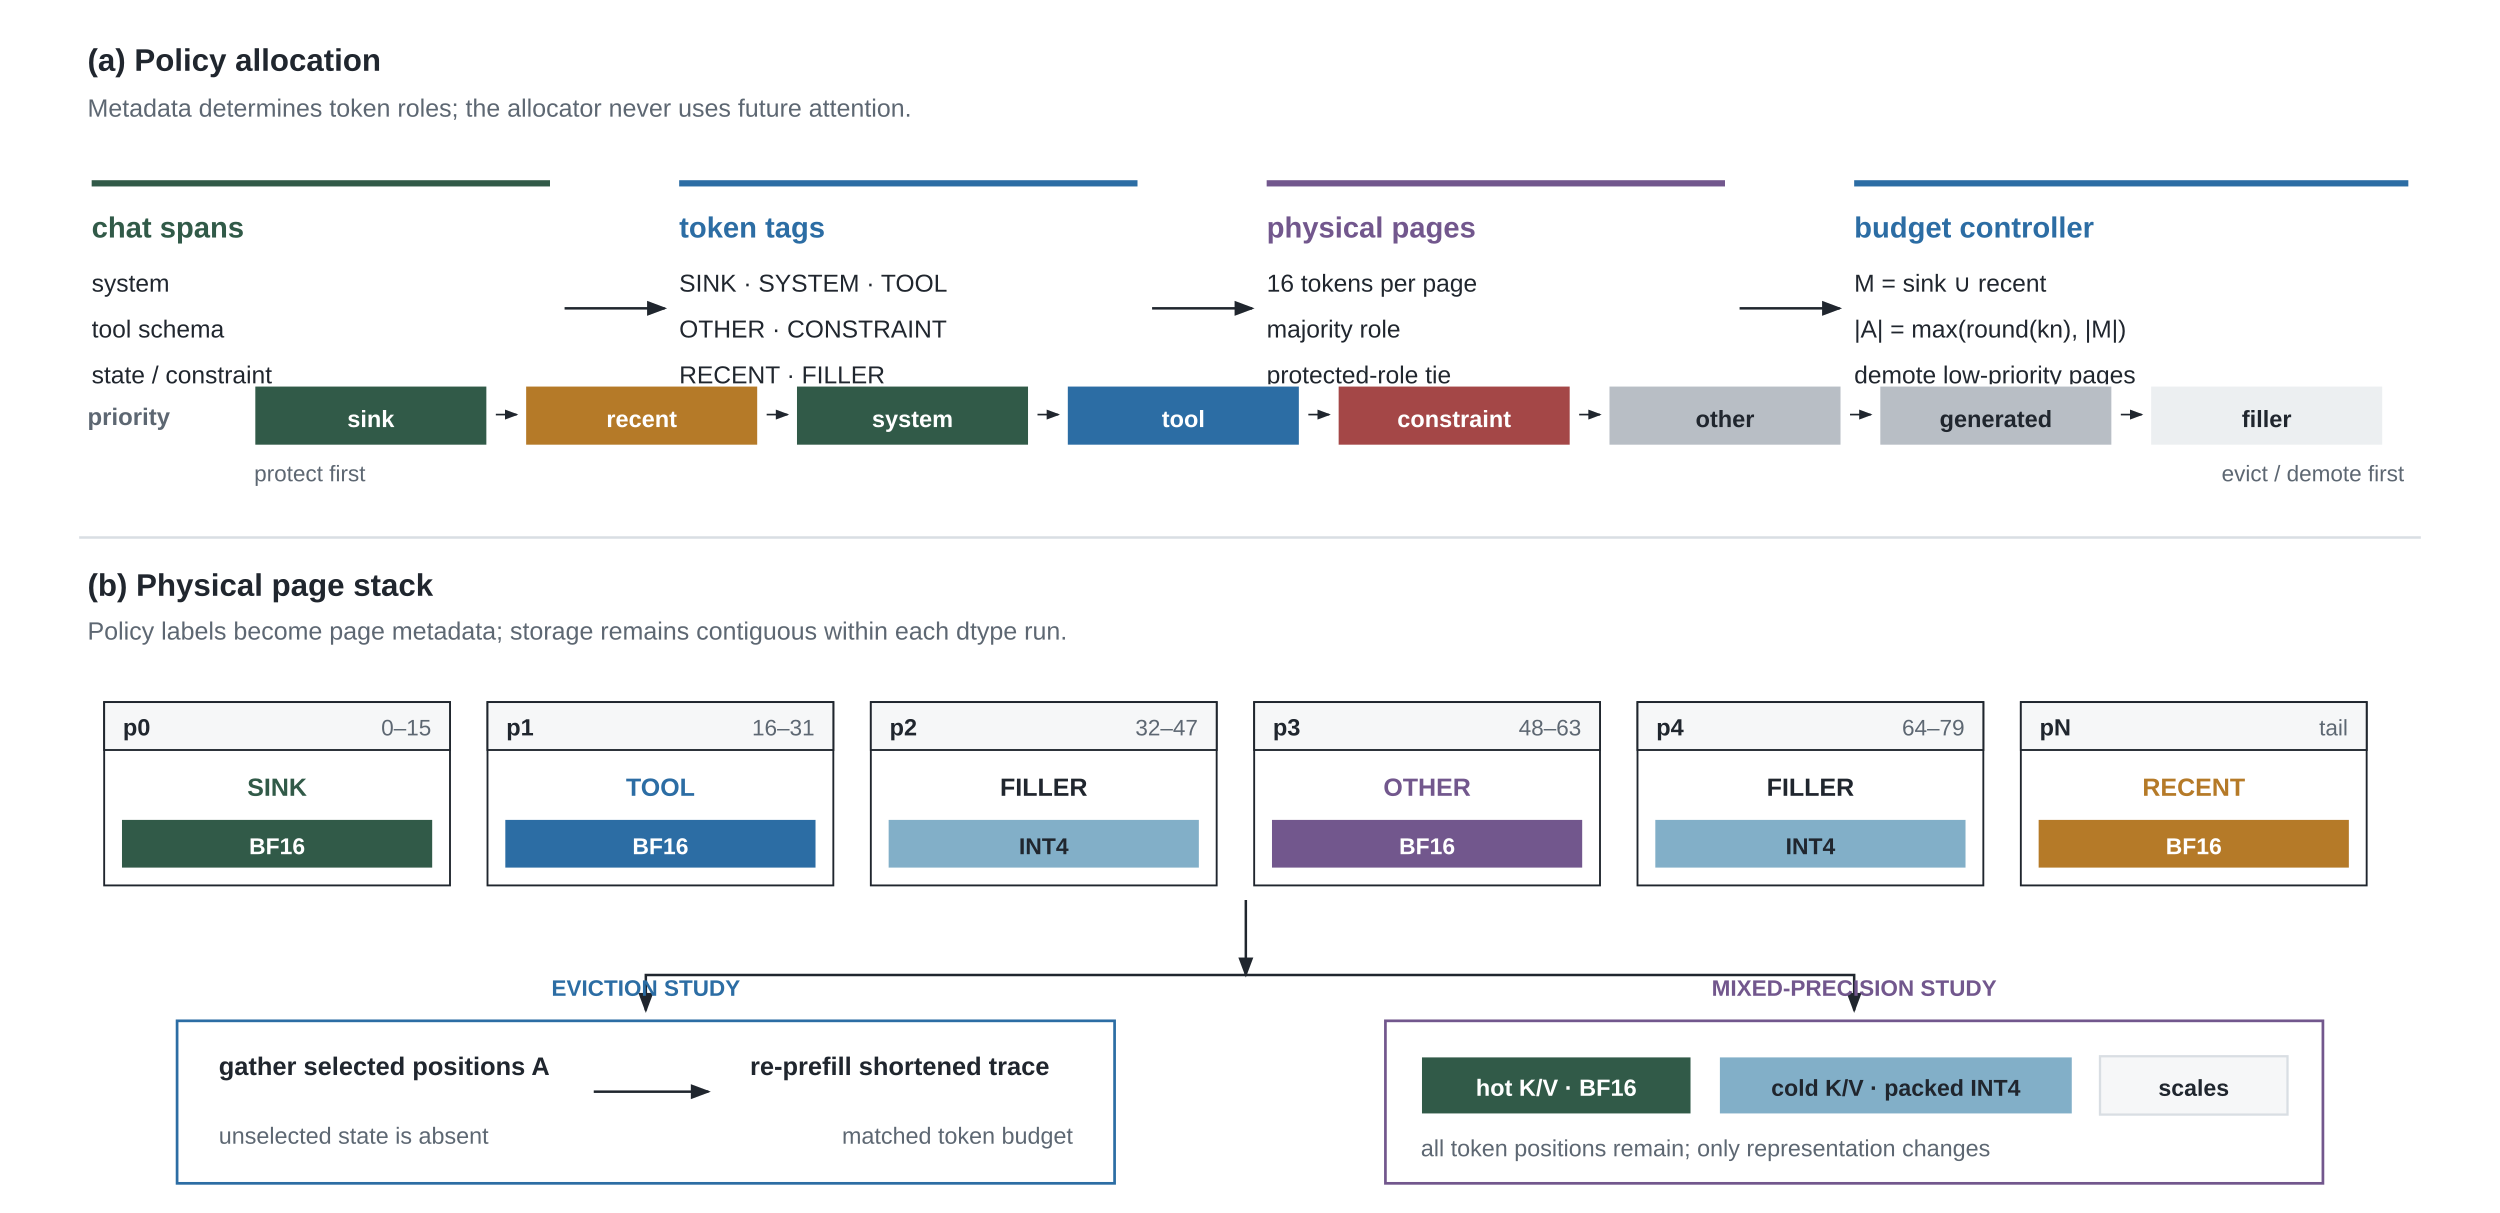
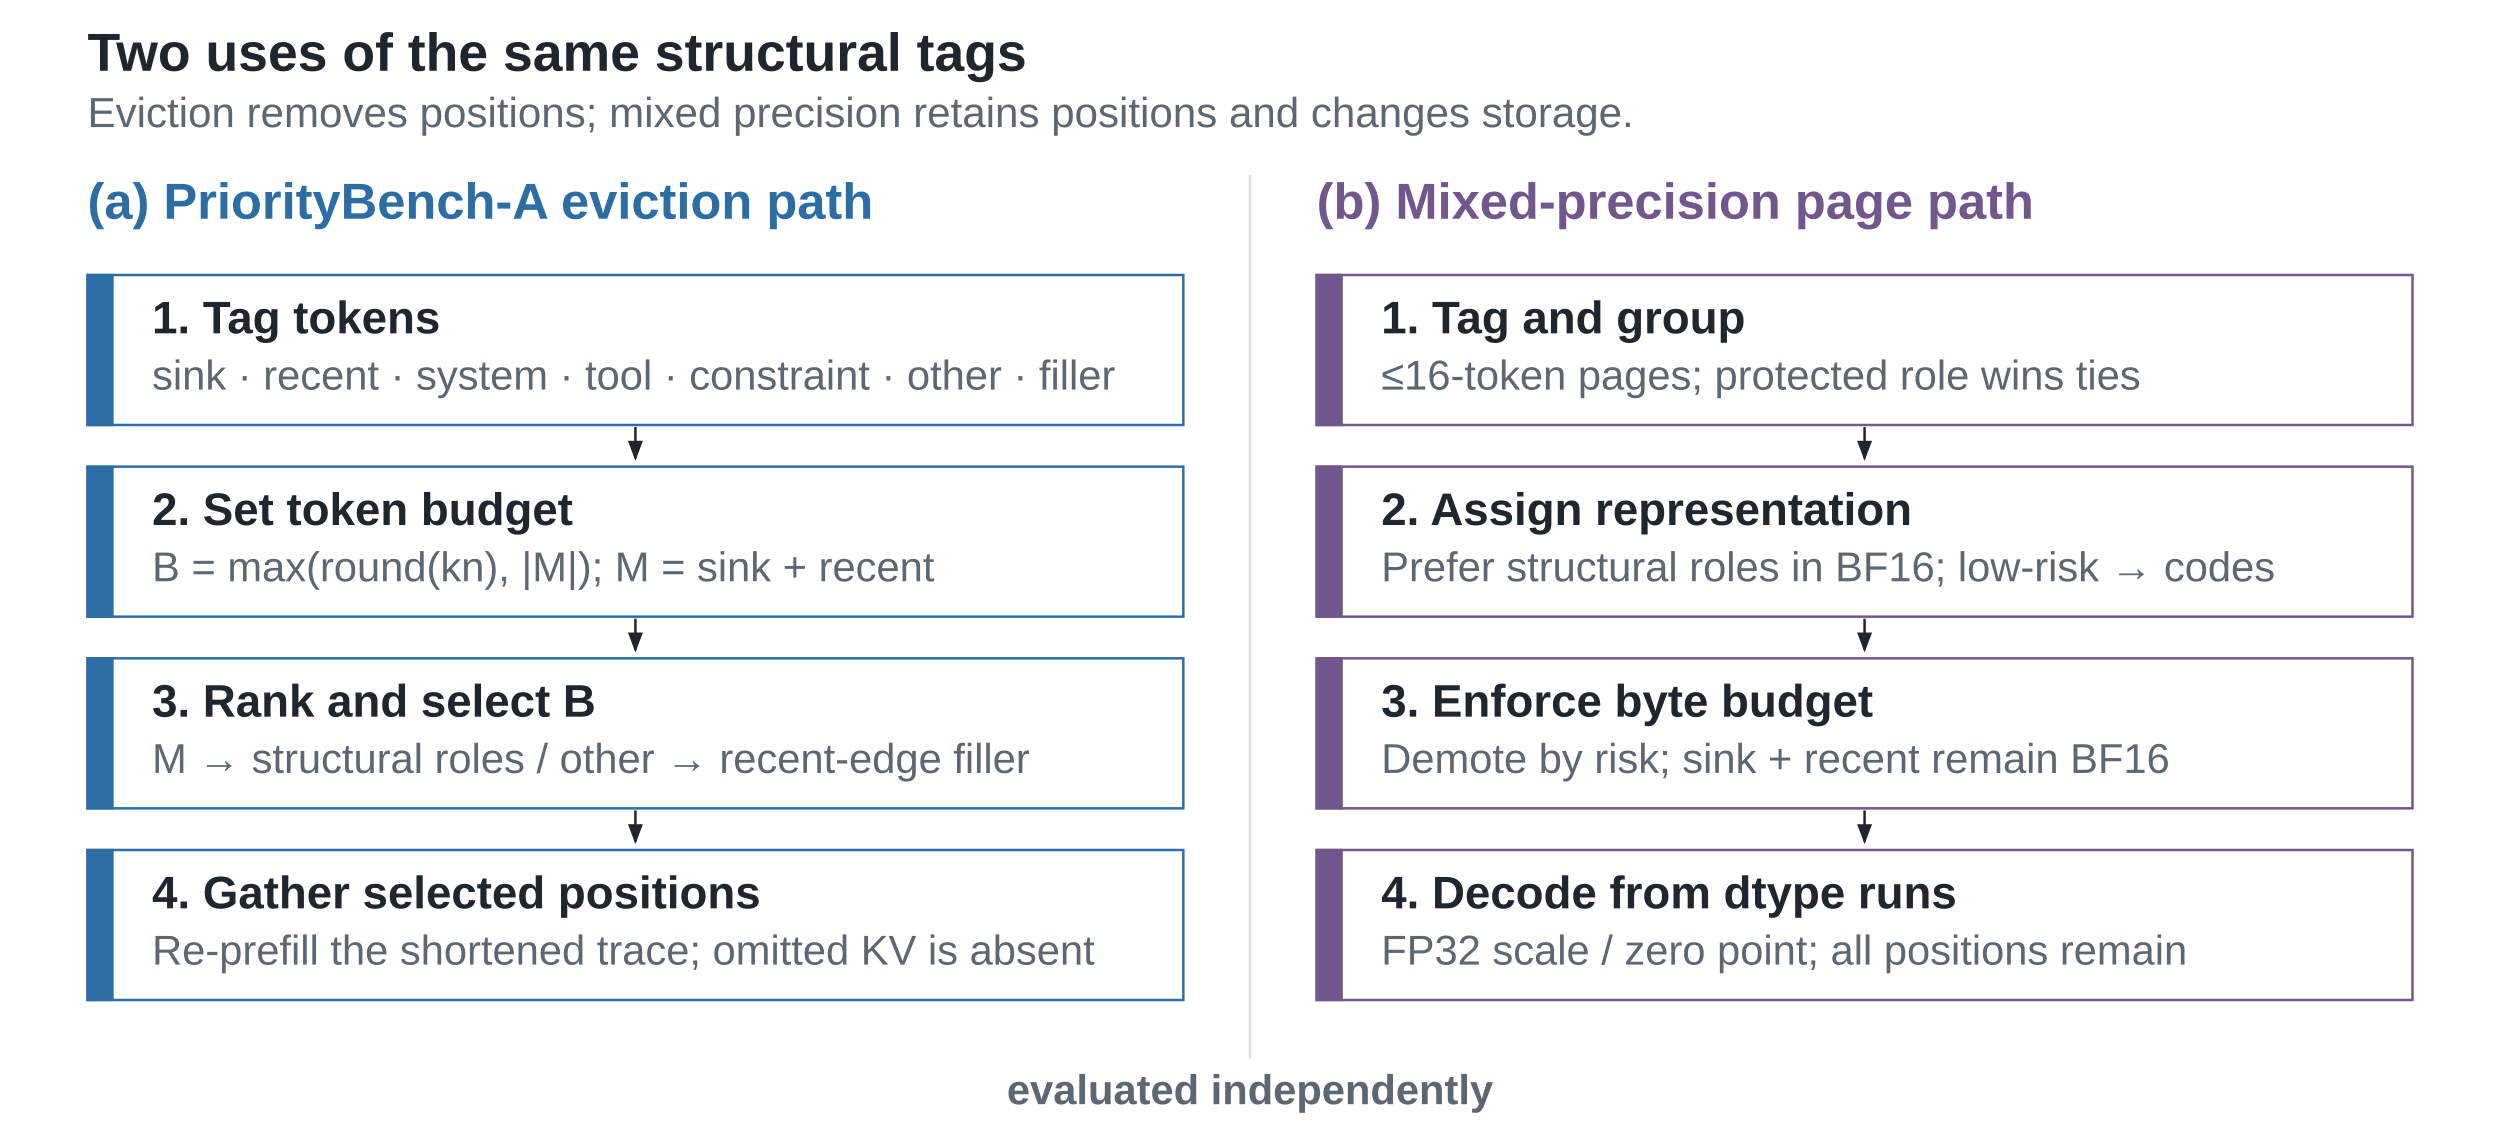
- <svg xmlns="http://www.w3.org/2000/svg" width="1200" height="582" viewBox="0 0 1200 582" role="img" aria-labelledby="title">
+ <svg xmlns="http://www.w3.org/2000/svg" width="1200" height="545" viewBox="0 0 1200 545" role="img" aria-labelledby="title">
  <defs>
    <marker id="arrow" markerWidth="8" markerHeight="6" refX="7" refY="3" orient="auto">
      <path d="M0,0 L8,3 L0,6 z" fill="#20262E" />
    </marker>
    <pattern id="evictedHatch" width="8" height="8" patternUnits="userSpaceOnUse">
      <rect width="8" height="8" fill="#ECEFF1" />
      <path d="M-2,8 L8,-2 M2,10 L10,2" stroke="#AEB5BC" stroke-width="1" />
    </pattern>
  </defs>
-   <rect x="0.0" y="0.0" width="1200.0" height="582.0" fill="white" stroke="white" stroke-width="1.1" />
-   <text x="42.0" y="34.0" text-anchor="start" font-family="Liberation Sans,Arial,sans-serif" font-size="15.0" font-weight="700" fill="#20262E">(a) Policy allocation</text>
-   <text x="42.0" y="56.0" text-anchor="start" font-family="Liberation Sans,Arial,sans-serif" font-size="12.0" font-weight="400" fill="#5D6772">Metadata determines token roles; the allocator never uses future attention.</text>
-   <line x1="44.0" y1="88.0" x2="264.0" y2="88.0" stroke="#315A48" stroke-width="3.0" />
-   <text x="44.0" y="114.0" text-anchor="start" font-family="Liberation Sans,Arial,sans-serif" font-size="14.0" font-weight="700" fill="#315A48">chat spans</text>
-   <text x="44.0" y="140.0" text-anchor="start" font-family="Liberation Sans,Arial,sans-serif" font-size="11.8" font-weight="400" fill="#20262E">system</text>
-   <text x="44.0" y="162.0" text-anchor="start" font-family="Liberation Sans,Arial,sans-serif" font-size="11.8" font-weight="400" fill="#20262E">tool schema</text>
-   <text x="44.0" y="184.0" text-anchor="start" font-family="Liberation Sans,Arial,sans-serif" font-size="11.8" font-weight="400" fill="#20262E">state / constraint</text>
-   <line x1="326.0" y1="88.0" x2="546.0" y2="88.0" stroke="#2C6DA4" stroke-width="3.0" />
-   <text x="326.0" y="114.0" text-anchor="start" font-family="Liberation Sans,Arial,sans-serif" font-size="14.0" font-weight="700" fill="#2C6DA4">token tags</text>
-   <text x="326.0" y="140.0" text-anchor="start" font-family="Liberation Sans,Arial,sans-serif" font-size="11.8" font-weight="400" fill="#20262E">SINK · SYSTEM · TOOL</text>
-   <text x="326.0" y="162.0" text-anchor="start" font-family="Liberation Sans,Arial,sans-serif" font-size="11.8" font-weight="400" fill="#20262E">OTHER · CONSTRAINT</text>
-   <text x="326.0" y="184.0" text-anchor="start" font-family="Liberation Sans,Arial,sans-serif" font-size="11.8" font-weight="400" fill="#20262E">RECENT · FILLER</text>
-   <line x1="608.0" y1="88.0" x2="828.0" y2="88.0" stroke="#72578D" stroke-width="3.0" />
-   <text x="608.0" y="114.0" text-anchor="start" font-family="Liberation Sans,Arial,sans-serif" font-size="14.0" font-weight="700" fill="#72578D">physical pages</text>
-   <text x="608.0" y="140.0" text-anchor="start" font-family="Liberation Sans,Arial,sans-serif" font-size="11.8" font-weight="400" fill="#20262E">16 tokens per page</text>
-   <text x="608.0" y="162.0" text-anchor="start" font-family="Liberation Sans,Arial,sans-serif" font-size="11.8" font-weight="400" fill="#20262E">majority role</text>
-   <text x="608.0" y="184.0" text-anchor="start" font-family="Liberation Sans,Arial,sans-serif" font-size="11.8" font-weight="400" fill="#20262E">protected-role tie</text>
-   <line x1="890.0" y1="88.0" x2="1156.0" y2="88.0" stroke="#2C6DA4" stroke-width="3.0" />
-   <text x="890.0" y="114.0" text-anchor="start" font-family="Liberation Sans,Arial,sans-serif" font-size="14.0" font-weight="700" fill="#2C6DA4">budget controller</text>
-   <text x="890.0" y="140.0" text-anchor="start" font-family="Liberation Sans,Arial,sans-serif" font-size="11.8" font-weight="400" fill="#20262E">M = sink ∪ recent</text>
-   <text x="890.0" y="162.0" text-anchor="start" font-family="Liberation Sans,Arial,sans-serif" font-size="11.8" font-weight="400" fill="#20262E">|A| = max(round(kn), |M|)</text>
-   <text x="890.0" y="184.0" text-anchor="start" font-family="Liberation Sans,Arial,sans-serif" font-size="11.8" font-weight="400" fill="#20262E">demote low-priority pages</text>
-   <line x1="271.0" y1="148.0" x2="319.0" y2="148.0" stroke="#20262E" stroke-width="1.2" marker-end="url(#arrow)" />
-   <line x1="553.0" y1="148.0" x2="601.0" y2="148.0" stroke="#20262E" stroke-width="1.2" marker-end="url(#arrow)" />
-   <line x1="835.0" y1="148.0" x2="883.0" y2="148.0" stroke="#20262E" stroke-width="1.2" marker-end="url(#arrow)" />
-   <text x="42.0" y="204.0" text-anchor="start" font-family="Liberation Sans,Arial,sans-serif" font-size="11.5" font-weight="700" fill="#5D6772">priority</text>
-   <rect x="122.0" y="185.0" width="112.0" height="29.0" fill="#315A48" stroke="white" stroke-width="1.1" />
-   <text x="178.0" y="205.0" text-anchor="middle" font-family="Liberation Sans,Arial,sans-serif" font-size="11.3" font-weight="700" fill="white">sink</text>
-   <line x1="238.0" y1="199.0" x2="248.0" y2="199.0" stroke="#20262E" stroke-width="0.8" marker-end="url(#arrow)" />
-   <rect x="252.0" y="185.0" width="112.0" height="29.0" fill="#B57A28" stroke="white" stroke-width="1.1" />
-   <text x="308.0" y="205.0" text-anchor="middle" font-family="Liberation Sans,Arial,sans-serif" font-size="11.3" font-weight="700" fill="white">recent</text>
-   <line x1="368.0" y1="199.0" x2="378.0" y2="199.0" stroke="#20262E" stroke-width="0.8" marker-end="url(#arrow)" />
-   <rect x="382.0" y="185.0" width="112.0" height="29.0" fill="#315A48" stroke="white" stroke-width="1.1" />
-   <text x="438.0" y="205.0" text-anchor="middle" font-family="Liberation Sans,Arial,sans-serif" font-size="11.3" font-weight="700" fill="white">system</text>
-   <line x1="498.0" y1="199.0" x2="508.0" y2="199.0" stroke="#20262E" stroke-width="0.8" marker-end="url(#arrow)" />
-   <rect x="512.0" y="185.0" width="112.0" height="29.0" fill="#2C6DA4" stroke="white" stroke-width="1.1" />
-   <text x="568.0" y="205.0" text-anchor="middle" font-family="Liberation Sans,Arial,sans-serif" font-size="11.3" font-weight="700" fill="white">tool</text>
-   <line x1="628.0" y1="199.0" x2="638.0" y2="199.0" stroke="#20262E" stroke-width="0.8" marker-end="url(#arrow)" />
-   <rect x="642.0" y="185.0" width="112.0" height="29.0" fill="#A44747" stroke="white" stroke-width="1.1" />
-   <text x="698.0" y="205.0" text-anchor="middle" font-family="Liberation Sans,Arial,sans-serif" font-size="11.3" font-weight="700" fill="white">constraint</text>
-   <line x1="758.0" y1="199.0" x2="768.0" y2="199.0" stroke="#20262E" stroke-width="0.8" marker-end="url(#arrow)" />
-   <rect x="772.0" y="185.0" width="112.0" height="29.0" fill="#B8BEC5" stroke="white" stroke-width="1.1" />
-   <text x="828.0" y="205.0" text-anchor="middle" font-family="Liberation Sans,Arial,sans-serif" font-size="11.3" font-weight="700" fill="#20262E">other</text>
-   <line x1="888.0" y1="199.0" x2="898.0" y2="199.0" stroke="#20262E" stroke-width="0.8" marker-end="url(#arrow)" />
-   <rect x="902.0" y="185.0" width="112.0" height="29.0" fill="#B8BEC5" stroke="white" stroke-width="1.1" />
-   <text x="958.0" y="205.0" text-anchor="middle" font-family="Liberation Sans,Arial,sans-serif" font-size="11.3" font-weight="700" fill="#20262E">generated</text>
-   <line x1="1018.0" y1="199.0" x2="1028.0" y2="199.0" stroke="#20262E" stroke-width="0.8" marker-end="url(#arrow)" />
-   <rect x="1032.0" y="185.0" width="112.0" height="29.0" fill="#ECEFF1" stroke="white" stroke-width="1.1" />
-   <text x="1088.0" y="205.0" text-anchor="middle" font-family="Liberation Sans,Arial,sans-serif" font-size="11.3" font-weight="700" fill="#20262E">filler</text>
-   <text x="122.0" y="231.0" text-anchor="start" font-family="Liberation Sans,Arial,sans-serif" font-size="10.8" font-weight="400" fill="#5D6772">protect first</text>
-   <text x="1154.0" y="231.0" text-anchor="end" font-family="Liberation Sans,Arial,sans-serif" font-size="10.8" font-weight="400" fill="#5D6772">evict / demote first</text>
-   <line x1="38.0" y1="258.0" x2="1162.0" y2="258.0" stroke="#D9DEE3" stroke-width="1.2" />
-   <text x="42.0" y="286.0" text-anchor="start" font-family="Liberation Sans,Arial,sans-serif" font-size="15.0" font-weight="700" fill="#20262E">(b) Physical page stack</text>
-   <text x="42.0" y="307.0" text-anchor="start" font-family="Liberation Sans,Arial,sans-serif" font-size="12.0" font-weight="400" fill="#5D6772">Policy labels become page metadata; storage remains contiguous within each dtype run.</text>
-   <rect x="50.0" y="337.0" width="166.0" height="88.0" fill="white" stroke="#20262E" stroke-width="0.9" />
-   <rect x="50.0" y="337.0" width="166.0" height="23.0" fill="#F6F7F8" stroke="#20262E" stroke-width="0.9" />
-   <text x="59.0" y="353.0" text-anchor="start" font-family="Liberation Sans,Arial,sans-serif" font-size="11.3" font-weight="700" fill="#20262E">p0</text>
-   <text x="207.0" y="353.0" text-anchor="end" font-family="Liberation Sans,Arial,sans-serif" font-size="10.8" font-weight="400" fill="#5D6772">0–15</text>
-   <text x="133.0" y="382.0" text-anchor="middle" font-family="Liberation Sans,Arial,sans-serif" font-size="12.0" font-weight="700" fill="#315A48">SINK</text>
-   <rect x="58.0" y="393.0" width="150.0" height="24.0" fill="#315A48" stroke="white" stroke-width="1.1" />
-   <text x="133.0" y="410.0" text-anchor="middle" font-family="Liberation Sans,Arial,sans-serif" font-size="11.0" font-weight="700" fill="white">BF16</text>
-   <rect x="234.0" y="337.0" width="166.0" height="88.0" fill="white" stroke="#20262E" stroke-width="0.9" />
-   <rect x="234.0" y="337.0" width="166.0" height="23.0" fill="#F6F7F8" stroke="#20262E" stroke-width="0.9" />
-   <text x="243.0" y="353.0" text-anchor="start" font-family="Liberation Sans,Arial,sans-serif" font-size="11.3" font-weight="700" fill="#20262E">p1</text>
-   <text x="391.0" y="353.0" text-anchor="end" font-family="Liberation Sans,Arial,sans-serif" font-size="10.8" font-weight="400" fill="#5D6772">16–31</text>
-   <text x="317.0" y="382.0" text-anchor="middle" font-family="Liberation Sans,Arial,sans-serif" font-size="12.0" font-weight="700" fill="#2C6DA4">TOOL</text>
-   <rect x="242.0" y="393.0" width="150.0" height="24.0" fill="#2C6DA4" stroke="white" stroke-width="1.1" />
-   <text x="317.0" y="410.0" text-anchor="middle" font-family="Liberation Sans,Arial,sans-serif" font-size="11.0" font-weight="700" fill="white">BF16</text>
-   <rect x="418.0" y="337.0" width="166.0" height="88.0" fill="white" stroke="#20262E" stroke-width="0.9" />
-   <rect x="418.0" y="337.0" width="166.0" height="23.0" fill="#F6F7F8" stroke="#20262E" stroke-width="0.9" />
-   <text x="427.0" y="353.0" text-anchor="start" font-family="Liberation Sans,Arial,sans-serif" font-size="11.3" font-weight="700" fill="#20262E">p2</text>
-   <text x="575.0" y="353.0" text-anchor="end" font-family="Liberation Sans,Arial,sans-serif" font-size="10.8" font-weight="400" fill="#5D6772">32–47</text>
-   <text x="501.0" y="382.0" text-anchor="middle" font-family="Liberation Sans,Arial,sans-serif" font-size="12.0" font-weight="700" fill="#20262E">FILLER</text>
-   <rect x="426.0" y="393.0" width="150.0" height="24.0" fill="#82AFC8" stroke="white" stroke-width="1.1" />
-   <text x="501.0" y="410.0" text-anchor="middle" font-family="Liberation Sans,Arial,sans-serif" font-size="11.0" font-weight="700" fill="#20262E">INT4</text>
-   <rect x="602.0" y="337.0" width="166.0" height="88.0" fill="white" stroke="#20262E" stroke-width="0.9" />
-   <rect x="602.0" y="337.0" width="166.0" height="23.0" fill="#F6F7F8" stroke="#20262E" stroke-width="0.9" />
-   <text x="611.0" y="353.0" text-anchor="start" font-family="Liberation Sans,Arial,sans-serif" font-size="11.3" font-weight="700" fill="#20262E">p3</text>
-   <text x="759.0" y="353.0" text-anchor="end" font-family="Liberation Sans,Arial,sans-serif" font-size="10.8" font-weight="400" fill="#5D6772">48–63</text>
-   <text x="685.0" y="382.0" text-anchor="middle" font-family="Liberation Sans,Arial,sans-serif" font-size="12.0" font-weight="700" fill="#72578D">OTHER</text>
-   <rect x="610.0" y="393.0" width="150.0" height="24.0" fill="#72578D" stroke="white" stroke-width="1.1" />
-   <text x="685.0" y="410.0" text-anchor="middle" font-family="Liberation Sans,Arial,sans-serif" font-size="11.0" font-weight="700" fill="white">BF16</text>
-   <rect x="786.0" y="337.0" width="166.0" height="88.0" fill="white" stroke="#20262E" stroke-width="0.9" />
-   <rect x="786.0" y="337.0" width="166.0" height="23.0" fill="#F6F7F8" stroke="#20262E" stroke-width="0.9" />
-   <text x="795.0" y="353.0" text-anchor="start" font-family="Liberation Sans,Arial,sans-serif" font-size="11.3" font-weight="700" fill="#20262E">p4</text>
-   <text x="943.0" y="353.0" text-anchor="end" font-family="Liberation Sans,Arial,sans-serif" font-size="10.8" font-weight="400" fill="#5D6772">64–79</text>
-   <text x="869.0" y="382.0" text-anchor="middle" font-family="Liberation Sans,Arial,sans-serif" font-size="12.0" font-weight="700" fill="#20262E">FILLER</text>
-   <rect x="794.0" y="393.0" width="150.0" height="24.0" fill="#82AFC8" stroke="white" stroke-width="1.1" />
-   <text x="869.0" y="410.0" text-anchor="middle" font-family="Liberation Sans,Arial,sans-serif" font-size="11.0" font-weight="700" fill="#20262E">INT4</text>
-   <rect x="970.0" y="337.0" width="166.0" height="88.0" fill="white" stroke="#20262E" stroke-width="0.9" />
-   <rect x="970.0" y="337.0" width="166.0" height="23.0" fill="#F6F7F8" stroke="#20262E" stroke-width="0.9" />
-   <text x="979.0" y="353.0" text-anchor="start" font-family="Liberation Sans,Arial,sans-serif" font-size="11.3" font-weight="700" fill="#20262E">pN</text>
-   <text x="1127.0" y="353.0" text-anchor="end" font-family="Liberation Sans,Arial,sans-serif" font-size="10.8" font-weight="400" fill="#5D6772">tail</text>
-   <text x="1053.0" y="382.0" text-anchor="middle" font-family="Liberation Sans,Arial,sans-serif" font-size="12.0" font-weight="700" fill="#B57A28">RECENT</text>
-   <rect x="978.0" y="393.0" width="150.0" height="24.0" fill="#B57A28" stroke="white" stroke-width="1.1" />
-   <text x="1053.0" y="410.0" text-anchor="middle" font-family="Liberation Sans,Arial,sans-serif" font-size="11.0" font-weight="700" fill="white">BF16</text>
-   <line x1="598.0" y1="432.0" x2="598.0" y2="468.0" stroke="#20262E" stroke-width="1.2" marker-end="url(#arrow)" />
-   <polyline points="598.0,468.0 310.0,468.0 310.0,485.0" fill="none" stroke="#20262E" stroke-width="1.2" marker-end="url(#arrow)" />
-   <polyline points="598.0,468.0 890.0,468.0 890.0,485.0" fill="none" stroke="#20262E" stroke-width="1.2" marker-end="url(#arrow)" />
-   <text x="310.0" y="478.0" text-anchor="middle" font-family="Liberation Sans,Arial,sans-serif" font-size="10.8" font-weight="700" fill="#2C6DA4">EVICTION STUDY</text>
-   <rect x="85.0" y="490.0" width="450.0" height="78.0" fill="white" stroke="#2C6DA4" stroke-width="1.3" />
-   <text x="105.0" y="516.0" text-anchor="start" font-family="Liberation Sans,Arial,sans-serif" font-size="12.2" font-weight="700" fill="#20262E">gather selected positions A</text>
-   <line x1="285.0" y1="524.0" x2="340.0" y2="524.0" stroke="#20262E" stroke-width="1.2" marker-end="url(#arrow)" />
-   <text x="360.0" y="516.0" text-anchor="start" font-family="Liberation Sans,Arial,sans-serif" font-size="12.2" font-weight="700" fill="#20262E">re-prefill shortened trace</text>
-   <text x="105.0" y="549.0" text-anchor="start" font-family="Liberation Sans,Arial,sans-serif" font-size="11.2" font-weight="400" fill="#5D6772">unselected state is absent</text>
-   <text x="515.0" y="549.0" text-anchor="end" font-family="Liberation Sans,Arial,sans-serif" font-size="11.2" font-weight="400" fill="#5D6772">matched token budget</text>
-   <text x="890.0" y="478.0" text-anchor="middle" font-family="Liberation Sans,Arial,sans-serif" font-size="10.8" font-weight="700" fill="#72578D">MIXED-PRECISION STUDY</text>
-   <rect x="665.0" y="490.0" width="450.0" height="78.0" fill="white" stroke="#72578D" stroke-width="1.3" />
-   <rect x="682.0" y="507.0" width="130.0" height="28.0" fill="#315A48" stroke="white" stroke-width="1.1" />
-   <text x="747.0" y="526.0" text-anchor="middle" font-family="Liberation Sans,Arial,sans-serif" font-size="11.3" font-weight="700" fill="white">hot K/V · BF16</text>
-   <rect x="825.0" y="507.0" width="170.0" height="28.0" fill="#82AFC8" stroke="white" stroke-width="1.1" />
-   <text x="910.0" y="526.0" text-anchor="middle" font-family="Liberation Sans,Arial,sans-serif" font-size="11.1" font-weight="700" fill="#20262E">cold K/V · packed INT4</text>
-   <rect x="1008.0" y="507.0" width="90.0" height="28.0" fill="#F6F7F8" stroke="#D9DEE3" stroke-width="1.1" />
-   <text x="1053.0" y="526.0" text-anchor="middle" font-family="Liberation Sans,Arial,sans-serif" font-size="11.1" font-weight="700" fill="#20262E">scales</text>
-   <text x="682.0" y="555.0" text-anchor="start" font-family="Liberation Sans,Arial,sans-serif" font-size="11.2" font-weight="400" fill="#5D6772">all token positions remain; only representation changes</text>
+   <rect x="0.0" y="0.0" width="1200.0" height="545.0" fill="white" stroke="white" stroke-width="1.1" />
+   <text x="42.0" y="34.0" text-anchor="start" font-family="Liberation Sans,Arial,sans-serif" font-size="25.7" font-weight="700" fill="#20262E">Two uses of the same structural tags</text>
+   <text x="42.0" y="61.0" text-anchor="start" font-family="Liberation Sans,Arial,sans-serif" font-size="20.2" font-weight="400" fill="#5D6772">Eviction removes positions; mixed precision retains positions and changes storage.</text>
+   <line x1="600.0" y1="84.0" x2="600.0" y2="508.0" stroke="#D9DEE3" stroke-width="1.2" />
+   <text x="42.0" y="105.0" text-anchor="start" font-family="Liberation Sans,Arial,sans-serif" font-size="24.3" font-weight="700" fill="#2C6DA4">(a) PriorityBench-A eviction path</text>
+   <rect x="42.0" y="132.0" width="526.0" height="72.0" fill="white" stroke="#2C6DA4" stroke-width="1.2" />
+   <rect x="42.0" y="132.0" width="12.0" height="72.0" fill="#2C6DA4" stroke="#2C6DA4" stroke-width="1.1" />
+   <text x="73.0" y="160.0" text-anchor="start" font-family="Liberation Sans,Arial,sans-serif" font-size="21.9" font-weight="700" fill="#20262E">1. Tag tokens</text>
+   <text x="73.0" y="187.0" text-anchor="start" font-family="Liberation Sans,Arial,sans-serif" font-size="20.0" font-weight="400" fill="#5D6772">sink · recent · system · tool · constraint · other · filler</text>
+   <line x1="305.0" y1="205.0" x2="305.0" y2="220.0" stroke="#20262E" stroke-width="1.2" marker-end="url(#arrow)" />
+   <rect x="42.0" y="224.0" width="526.0" height="72.0" fill="white" stroke="#2C6DA4" stroke-width="1.2" />
+   <rect x="42.0" y="224.0" width="12.0" height="72.0" fill="#2C6DA4" stroke="#2C6DA4" stroke-width="1.1" />
+   <text x="73.0" y="252.0" text-anchor="start" font-family="Liberation Sans,Arial,sans-serif" font-size="21.9" font-weight="700" fill="#20262E">2. Set token budget</text>
+   <text x="73.0" y="279.0" text-anchor="start" font-family="Liberation Sans,Arial,sans-serif" font-size="20.0" font-weight="400" fill="#5D6772">B = max(round(kn), |M|);  M = sink + recent</text>
+   <line x1="305.0" y1="297.0" x2="305.0" y2="312.0" stroke="#20262E" stroke-width="1.2" marker-end="url(#arrow)" />
+   <rect x="42.0" y="316.0" width="526.0" height="72.0" fill="white" stroke="#2C6DA4" stroke-width="1.2" />
+   <rect x="42.0" y="316.0" width="12.0" height="72.0" fill="#2C6DA4" stroke="#2C6DA4" stroke-width="1.1" />
+   <text x="73.0" y="344.0" text-anchor="start" font-family="Liberation Sans,Arial,sans-serif" font-size="21.9" font-weight="700" fill="#20262E">3. Rank and select B</text>
+   <text x="73.0" y="371.0" text-anchor="start" font-family="Liberation Sans,Arial,sans-serif" font-size="20.0" font-weight="400" fill="#5D6772">M → structural roles / other → recent-edge filler</text>
+   <line x1="305.0" y1="389.0" x2="305.0" y2="404.0" stroke="#20262E" stroke-width="1.2" marker-end="url(#arrow)" />
+   <rect x="42.0" y="408.0" width="526.0" height="72.0" fill="white" stroke="#2C6DA4" stroke-width="1.2" />
+   <rect x="42.0" y="408.0" width="12.0" height="72.0" fill="#2C6DA4" stroke="#2C6DA4" stroke-width="1.1" />
+   <text x="73.0" y="436.0" text-anchor="start" font-family="Liberation Sans,Arial,sans-serif" font-size="21.9" font-weight="700" fill="#20262E">4. Gather selected positions</text>
+   <text x="73.0" y="463.0" text-anchor="start" font-family="Liberation Sans,Arial,sans-serif" font-size="20.0" font-weight="400" fill="#5D6772">Re-prefill the shortened trace; omitted KV is absent</text>
+   <text x="632.0" y="105.0" text-anchor="start" font-family="Liberation Sans,Arial,sans-serif" font-size="24.3" font-weight="700" fill="#72578D">(b) Mixed-precision page path</text>
+   <rect x="632.0" y="132.0" width="526.0" height="72.0" fill="white" stroke="#72578D" stroke-width="1.2" />
+   <rect x="632.0" y="132.0" width="12.0" height="72.0" fill="#72578D" stroke="#72578D" stroke-width="1.1" />
+   <text x="663.0" y="160.0" text-anchor="start" font-family="Liberation Sans,Arial,sans-serif" font-size="21.9" font-weight="700" fill="#20262E">1. Tag and group</text>
+   <text x="663.0" y="187.0" text-anchor="start" font-family="Liberation Sans,Arial,sans-serif" font-size="20.0" font-weight="400" fill="#5D6772">≤16-token pages; protected role wins ties</text>
+   <line x1="895.0" y1="205.0" x2="895.0" y2="220.0" stroke="#20262E" stroke-width="1.2" marker-end="url(#arrow)" />
+   <rect x="632.0" y="224.0" width="526.0" height="72.0" fill="white" stroke="#72578D" stroke-width="1.2" />
+   <rect x="632.0" y="224.0" width="12.0" height="72.0" fill="#72578D" stroke="#72578D" stroke-width="1.1" />
+   <text x="663.0" y="252.0" text-anchor="start" font-family="Liberation Sans,Arial,sans-serif" font-size="21.9" font-weight="700" fill="#20262E">2. Assign representation</text>
+   <text x="663.0" y="279.0" text-anchor="start" font-family="Liberation Sans,Arial,sans-serif" font-size="20.0" font-weight="400" fill="#5D6772">Prefer structural roles in BF16; low-risk → codes</text>
+   <line x1="895.0" y1="297.0" x2="895.0" y2="312.0" stroke="#20262E" stroke-width="1.2" marker-end="url(#arrow)" />
+   <rect x="632.0" y="316.0" width="526.0" height="72.0" fill="white" stroke="#72578D" stroke-width="1.2" />
+   <rect x="632.0" y="316.0" width="12.0" height="72.0" fill="#72578D" stroke="#72578D" stroke-width="1.1" />
+   <text x="663.0" y="344.0" text-anchor="start" font-family="Liberation Sans,Arial,sans-serif" font-size="21.9" font-weight="700" fill="#20262E">3. Enforce byte budget</text>
+   <text x="663.0" y="371.0" text-anchor="start" font-family="Liberation Sans,Arial,sans-serif" font-size="20.0" font-weight="400" fill="#5D6772">Demote by risk; sink + recent remain BF16</text>
+   <line x1="895.0" y1="389.0" x2="895.0" y2="404.0" stroke="#20262E" stroke-width="1.2" marker-end="url(#arrow)" />
+   <rect x="632.0" y="408.0" width="526.0" height="72.0" fill="white" stroke="#72578D" stroke-width="1.2" />
+   <rect x="632.0" y="408.0" width="12.0" height="72.0" fill="#72578D" stroke="#72578D" stroke-width="1.1" />
+   <text x="663.0" y="436.0" text-anchor="start" font-family="Liberation Sans,Arial,sans-serif" font-size="21.9" font-weight="700" fill="#20262E">4. Decode from dtype runs</text>
+   <text x="663.0" y="463.0" text-anchor="start" font-family="Liberation Sans,Arial,sans-serif" font-size="20.0" font-weight="400" fill="#5D6772">FP32 scale / zero point; all positions remain</text>
+   <text x="600.0" y="530.0" text-anchor="middle" font-family="Liberation Sans,Arial,sans-serif" font-size="20.0" font-weight="700" fill="#5D6772">evaluated independently</text>
</svg>
